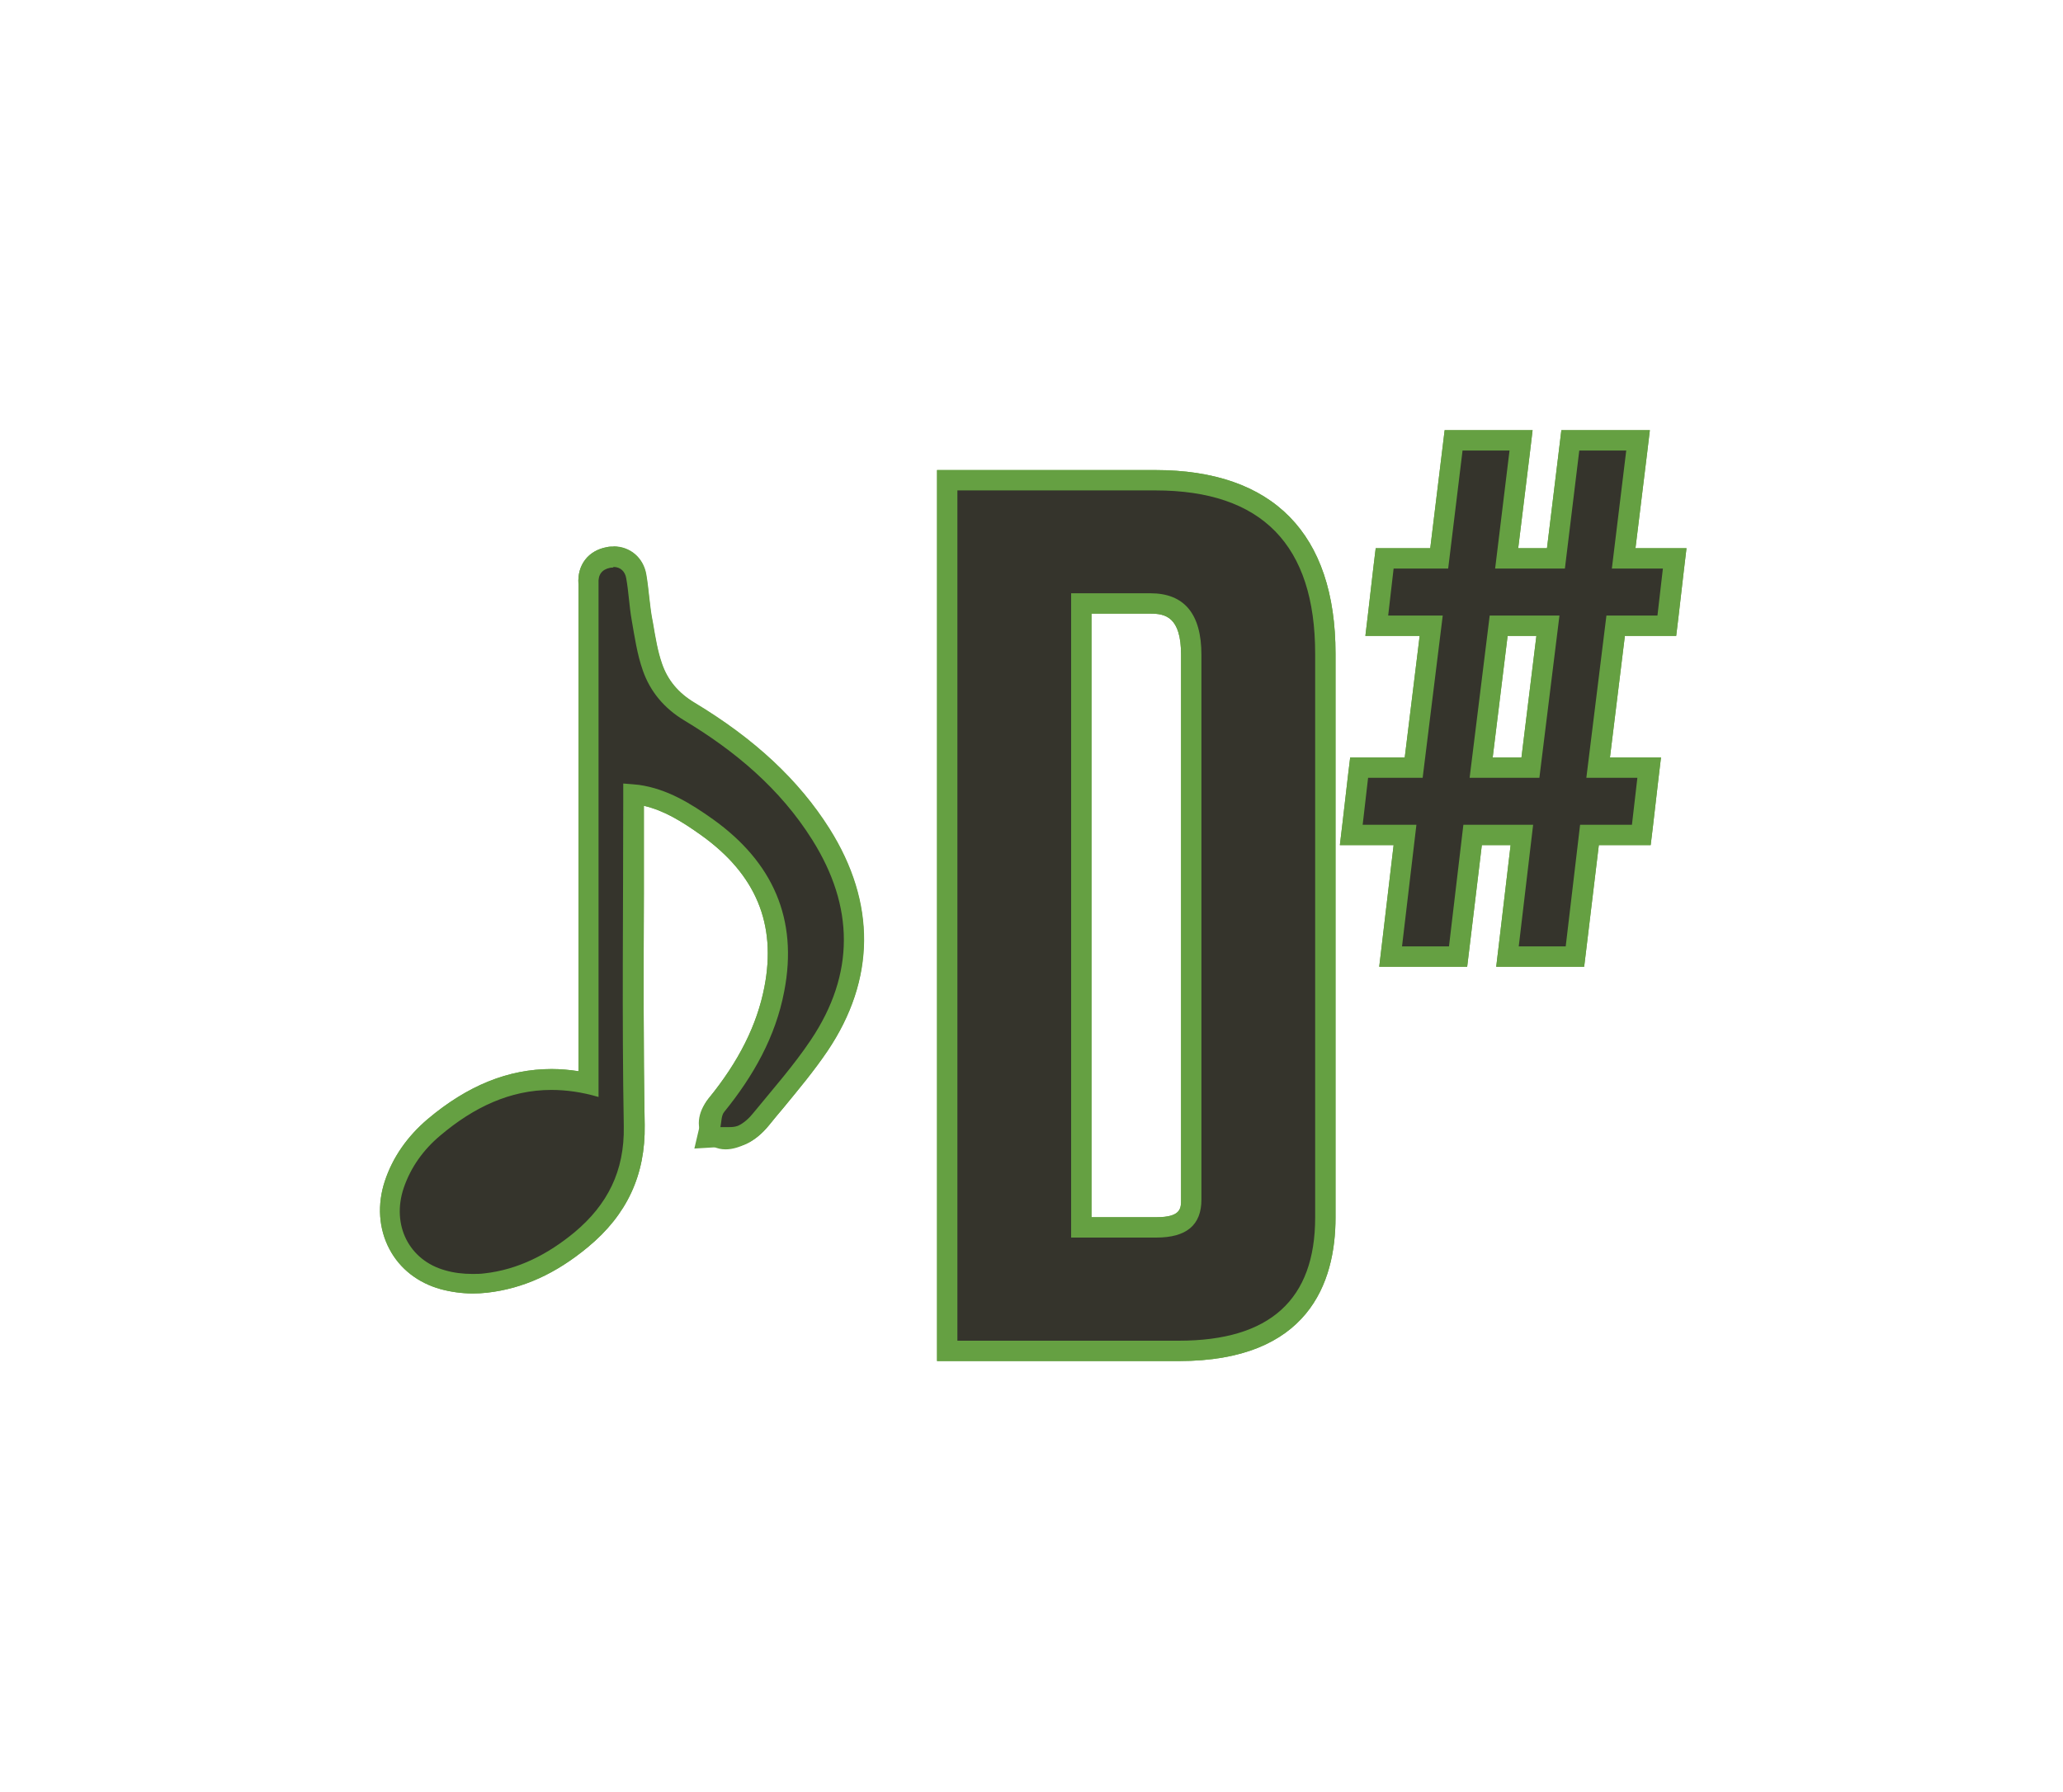
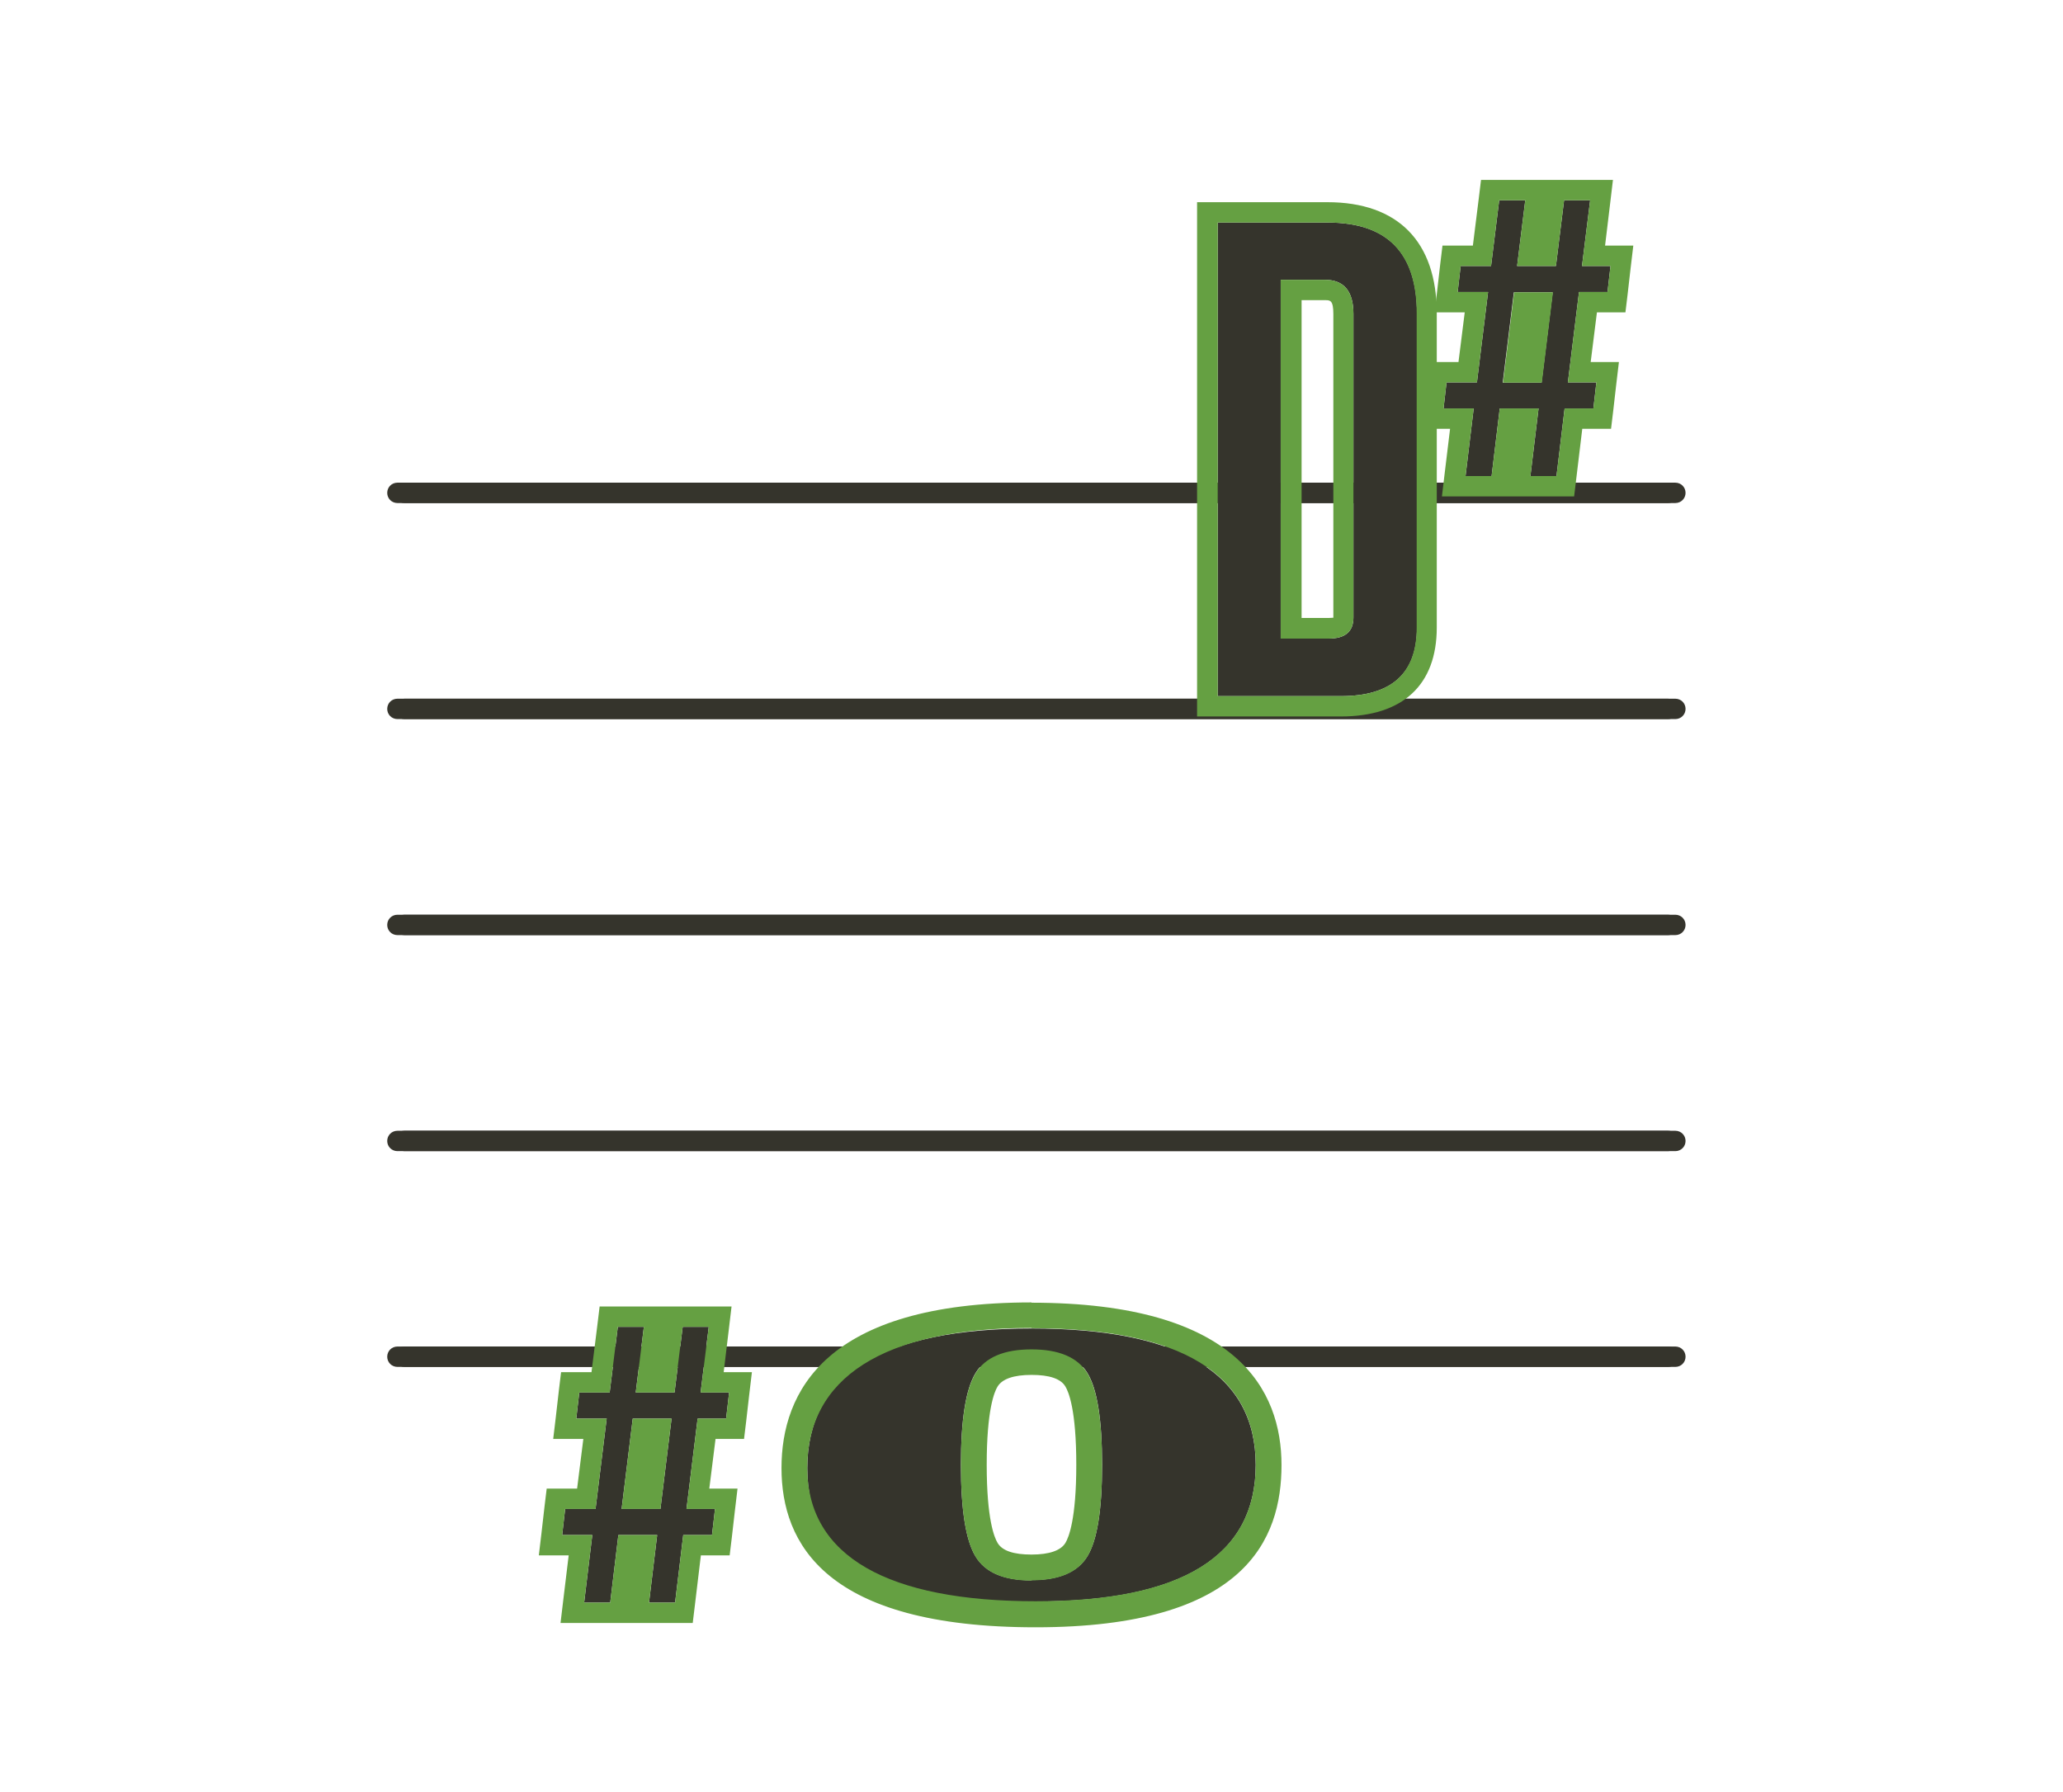
<svg xmlns="http://www.w3.org/2000/svg" id="Layer_1" width="76" height="66" viewBox="0 0 76 66">
-   <path d="M17.41,47.3c-.37,0-.75-.05-1.09-.14-.73-.2-1.32-.66-1.65-1.29-.35-.66-.4-1.45-.14-2.23.27-.81.76-1.52,1.46-2.11,1.41-1.19,2.82-1.77,4.33-1.77.44,0,.9.05,1.36.15v-18.17c0-.08,0-.17,0-.25-.03-.51.25-.87.74-.96.06-.01.12-.02.18-.02.43,0,.76.28.84.73.05.27.08.54.11.82.03.24.05.48.09.71l.05.26c.09.52.18,1.06.35,1.54.24.69.69,1.24,1.36,1.64,2.16,1.3,3.75,2.78,4.84,4.52,1.66,2.64,1.64,5.26-.06,7.79-.49.72-1.05,1.41-1.6,2.06l-.53.65c-.22.27-.46.47-.71.58-.17.08-.39.17-.6.17-.2,0-.37-.08-.49-.21-.26-.31-.1-.74.14-1.04,1.15-1.42,1.85-2.82,2.13-4.27.48-2.48-.33-4.43-2.47-5.97-.88-.63-1.65-1.07-2.56-1.21-.05,0-.1-.01-.15-.02,0,0,0,2.53,0,3.68,0,2.8-.02,5.69.03,8.53.03,1.71-.61,3.08-1.96,4.2-1.12.93-2.27,1.45-3.51,1.59-.16.02-.32.03-.48.03Z" style="fill:#35342c;" />
-   <path d="M22.6,20.89c.26,0,.43.17.47.42.09.5.11,1.02.2,1.53.11.63.2,1.26.41,1.86.27.78.79,1.4,1.52,1.84,1.88,1.13,3.54,2.52,4.72,4.4,1.55,2.46,1.58,4.95-.05,7.38-.63.94-1.39,1.8-2.11,2.68-.15.19-.35.38-.57.48-.12.05-.3.13-.45.13-.08,0-.15-.02-.2-.08-.13-.15.03-.43.14-.56,1.07-1.32,1.89-2.76,2.21-4.44.52-2.68-.43-4.77-2.62-6.34-.83-.59-1.69-1.12-2.73-1.27-.17-.02-.34-.03-.58-.05,0,.26,0,.44,0,.63,0,4-.05,8,.02,12,.03,1.65-.6,2.89-1.82,3.91-.97.8-2.06,1.37-3.32,1.51-.14.02-.29.02-.44.02-.34,0-.68-.04-.99-.13-1.35-.37-1.99-1.68-1.54-3.03.26-.77.73-1.42,1.35-1.94,1.23-1.04,2.57-1.68,4.09-1.68.55,0,1.13.08,1.74.26v-.56c0-5.98,0-11.97,0-17.95,0-.14,0-.28,0-.42-.02-.32.13-.51.43-.57.04,0,.08-.01.11-.01M22.6,20.14c-.08,0-.16,0-.24.02-.68.12-1.1.65-1.05,1.36,0,.07,0,.15,0,.22v.15s0,15.39,0,15.39v2.19c-.33-.05-.66-.08-.99-.08-1.6,0-3.1.61-4.57,1.85-.75.64-1.28,1.4-1.57,2.27-.29.87-.23,1.77.17,2.52.38.72,1.05,1.24,1.88,1.47.37.1.78.16,1.19.16.18,0,.35-.01.53-.03,1.32-.15,2.53-.7,3.71-1.68,1.44-1.19,2.12-2.66,2.09-4.5-.05-2.84-.04-5.74-.03-8.53,0-1.08,0-2.15,0-3.23.73.17,1.38.56,2.12,1.09,2.01,1.44,2.77,3.27,2.32,5.59-.27,1.39-.94,2.74-2.06,4.11-.42.52-.47,1.11-.14,1.52.19.22.46.35.77.35.28,0,.54-.1.76-.2.3-.14.58-.37.84-.69.17-.21.35-.43.53-.64.55-.67,1.12-1.35,1.62-2.09,1.77-2.63,1.79-5.46.07-8.19-1.13-1.79-2.76-3.31-4.97-4.64-.6-.36-.99-.83-1.2-1.44-.16-.46-.24-.95-.33-1.48l-.05-.27c-.04-.23-.06-.46-.09-.69-.03-.27-.06-.56-.11-.85-.11-.62-.6-1.03-1.21-1.03h0Z" style="fill:#65a042;" />
-   <path d="M34.9,49.77V17.69h7.66c4.16,0,6.27,2.15,6.27,6.4v20.77c0,3.21-1.87,4.91-5.39,4.91h-8.54ZM42.6,45.23c1.13,0,1.28-.52,1.28-1.02v-20.07c0-1.68-.8-1.89-1.5-1.89h-2.55v22.99h2.77Z" style="fill:#35342c;" />
-   <path d="M42.56,18.07c3.93,0,5.89,2.01,5.89,6.02v20.77c0,3.03-1.67,4.54-5.02,4.54h-8.16v-31.33h7.29M39.46,45.6h3.14c1.11,0,1.66-.46,1.66-1.4v-20.07c0-1.51-.63-2.27-1.88-2.27h-2.92v23.74M42.56,17.32h-8.04v32.83h8.91c4.77,0,5.77-2.88,5.77-5.29v-20.77c0-4.43-2.3-6.77-6.64-6.77h0ZM40.21,22.61h2.17c.55,0,1.13.12,1.13,1.52v20.07c0,.32,0,.65-.91.65h-2.39v-22.24h0Z" style="fill:#65a042;" />
-   <path d="M55.52,35.24l.53-4.48h-1.81l-.53,4.48h-2.49l.53-4.48h-1.98l.29-2.48h2.01l.65-5.23h-2.01l.29-2.48h2.01l.53-4.35h2.49l-.53,4.35h1.81l.53-4.35h2.49l-.53,4.35h1.88l-.29,2.48h-1.88l-.65,5.23h1.88l-.29,2.48h-1.91l-.53,4.48h-2.49ZM56.38,28.28l.65-5.23h-1.81l-.65,5.23h1.81Z" style="fill:#35342c;" />
-   <path d="M59.91,16.6l-.53,4.35h1.88l-.2,1.73h-1.88l-.74,5.98h1.88l-.2,1.73h-1.91l-.53,4.48h-1.73l.53-4.48h-2.57l-.53,4.48h-1.73l.53-4.48h-1.98l.2-1.73h2.01l.74-5.98h-2.01l.2-1.73h2.01l.53-4.35h1.73l-.53,4.35h2.57l.53-4.35h1.73M57.45,22.68h-2.57l-.74,5.98h2.57l.74-5.98M60.76,15.85h-3.24l-.08.66-.45,3.69h-1.06l.43-3.51.1-.84h-3.24l-.08.66-.45,3.69h-2.01l-.08.66-.2,1.73-.1.84h2l-.55,4.48h-2.01l-.08.66-.2,1.73-.1.84h1.98l-.43,3.64-.1.84h3.24l.08-.66.46-3.82h1.06l-.43,3.64-.1.84h3.24l.08-.66.46-3.82h1.91l.08-.66.2-1.73.1-.84h-1.88l.55-4.48h1.89l.08-.66.2-1.73.1-.84h-1.88l.43-3.51.1-.84h0ZM55.54,23.43h1.06l-.55,4.48h-1.06l.55-4.48h0Z" style="fill:#65a042;" />
-   <path d="M17.41,47.3c-.37,0-.75-.05-1.09-.14-.73-.2-1.32-.66-1.65-1.29-.35-.66-.4-1.45-.14-2.23.27-.81.76-1.52,1.46-2.11,1.41-1.19,2.82-1.77,4.33-1.77.44,0,.9.05,1.36.15v-18.17c0-.08,0-.17,0-.25-.03-.51.25-.87.74-.96.06-.01.12-.02.18-.02.43,0,.76.28.84.73.05.27.08.54.11.82.03.24.05.48.09.71l.05.26c.09.52.18,1.06.35,1.54.24.69.69,1.24,1.36,1.64,2.16,1.3,3.75,2.78,4.84,4.52,1.66,2.64,1.64,5.26-.06,7.79-.49.72-1.05,1.41-1.6,2.06l-.53.65c-.22.27-.46.47-.71.58-.17.08-.34.09-.48.09h-.7s.02-.46.02-.46c.01-.05.02-.1.02-.15.02-.17.05-.39.19-.56,1.15-1.42,1.85-2.82,2.13-4.27.48-2.48-.33-4.43-2.47-5.97-.88-.63-1.65-1.07-2.56-1.21-.05,0-.1-.01-.15-.02,0,0,0,2.53,0,3.68,0,2.8-.02,5.69.03,8.53.03,1.71-.61,3.08-1.96,4.2-1.12.93-2.27,1.45-3.51,1.59-.16.02-.32.03-.48.03Z" style="fill:#35342c;" />
-   <path d="M22.6,20.89c.26,0,.43.17.47.42.09.5.11,1.02.2,1.53.11.63.2,1.26.41,1.86.27.78.79,1.4,1.52,1.84,1.88,1.13,3.54,2.52,4.72,4.4,1.55,2.46,1.58,4.95-.05,7.38-.63.94-1.39,1.8-2.11,2.68-.15.19-.35.38-.57.48-.1.04-.21.05-.33.05-.08,0-.15,0-.23,0-.03,0-.06,0-.09,0,.04-.19.03-.43.14-.56,1.07-1.32,1.89-2.76,2.21-4.44.52-2.68-.43-4.77-2.62-6.34-.83-.59-1.69-1.12-2.73-1.27-.17-.02-.34-.03-.58-.05,0,.26,0,.44,0,.63,0,4-.05,8,.02,12,.03,1.65-.6,2.89-1.82,3.91-.97.8-2.06,1.37-3.32,1.51-.14.02-.29.02-.44.02-.34,0-.68-.04-.99-.13-1.35-.37-1.99-1.68-1.54-3.03.26-.77.73-1.42,1.35-1.94,1.23-1.04,2.57-1.68,4.09-1.68.55,0,1.13.08,1.74.26v-.56c0-5.98,0-11.97,0-17.95,0-.14,0-.28,0-.42-.02-.32.13-.51.43-.57.04,0,.08-.01.11-.01M22.6,20.14c-.08,0-.16,0-.24.02-.68.12-1.1.65-1.05,1.36,0,.07,0,.15,0,.22v.15s0,15.39,0,15.39v2.19c-.33-.05-.66-.08-.99-.08-1.6,0-3.1.61-4.57,1.85-.75.64-1.28,1.4-1.57,2.27-.29.87-.23,1.77.17,2.52.38.72,1.05,1.24,1.88,1.47.37.1.78.16,1.19.16.18,0,.35-.01.53-.03,1.32-.15,2.53-.7,3.71-1.68,1.44-1.19,2.12-2.66,2.09-4.5-.05-2.84-.04-5.74-.03-8.53,0-1.08,0-2.15,0-3.23.73.17,1.38.56,2.12,1.09,2.01,1.44,2.77,3.27,2.32,5.59-.27,1.39-.94,2.74-2.06,4.11-.21.26-.25.55-.27.75,0,.04,0,.08-.02.11l-.23.98,1-.06h.15s.13,0,.13,0c.17,0,.4-.01.64-.12.3-.14.58-.37.84-.69.17-.21.35-.43.53-.64.55-.67,1.12-1.35,1.62-2.09,1.77-2.63,1.79-5.46.07-8.19-1.13-1.79-2.76-3.31-4.97-4.64-.6-.36-.99-.83-1.2-1.44-.16-.46-.24-.95-.33-1.48l-.05-.27c-.04-.23-.06-.46-.09-.69-.03-.27-.06-.56-.11-.85-.11-.62-.6-1.03-1.21-1.03h0Z" style="fill:#65a042;" />
-   <path d="M34.9,49.77V17.69h7.66c4.16,0,6.27,2.15,6.27,6.4v20.77c0,3.21-1.87,4.91-5.39,4.91h-8.54ZM42.6,45.23c1.13,0,1.28-.52,1.28-1.02v-20.07c0-1.68-.8-1.89-1.5-1.89h-2.55v22.99h2.77Z" style="fill:#35342c;" />
-   <path d="M42.56,18.07c3.93,0,5.89,2.01,5.89,6.02v20.77c0,3.03-1.67,4.54-5.02,4.54h-8.16v-31.33h7.29M39.46,45.6h3.14c1.11,0,1.66-.46,1.66-1.4v-20.07c0-1.51-.63-2.27-1.88-2.27h-2.92v23.74M42.56,17.32h-8.04v32.83h8.91c4.77,0,5.77-2.88,5.77-5.29v-20.77c0-4.43-2.3-6.77-6.64-6.77h0ZM40.21,22.61h2.17c.55,0,1.13.12,1.13,1.52v20.07c0,.32,0,.65-.91.65h-2.39v-22.24h0Z" style="fill:#65a042;" />
-   <path d="M55.52,35.24l.53-4.48h-1.81l-.53,4.48h-2.49l.53-4.48h-1.98l.29-2.48h2.01l.65-5.23h-2.01l.29-2.48h2.01l.53-4.35h2.49l-.53,4.35h1.81l.53-4.35h2.49l-.53,4.35h1.88l-.29,2.48h-1.88l-.65,5.23h1.88l-.29,2.48h-1.91l-.53,4.48h-2.49ZM56.38,28.28l.65-5.23h-1.81l-.65,5.23h1.81Z" style="fill:#35342c;" />
-   <path d="M59.91,16.6l-.53,4.35h1.88l-.2,1.73h-1.88l-.74,5.98h1.88l-.2,1.73h-1.91l-.53,4.48h-1.73l.53-4.48h-2.57l-.53,4.48h-1.73l.53-4.48h-1.98l.2-1.73h2.01l.74-5.98h-2.01l.2-1.73h2.01l.53-4.35h1.73l-.53,4.35h2.57l.53-4.35h1.73M57.45,22.68h-2.57l-.74,5.98h2.57l.74-5.98M60.76,15.85h-3.24l-.08.66-.45,3.69h-1.06l.43-3.51.1-.84h-3.24l-.08.66-.45,3.69h-2.01l-.08.66-.2,1.73-.1.84h2l-.55,4.48h-2.01l-.08.66-.2,1.73-.1.84h1.98l-.43,3.64-.1.84h3.24l.08-.66.46-3.82h1.06l-.43,3.64-.1.84h3.24l.08-.66.46-3.82h1.91l.08-.66.2-1.73.1-.84h-1.88l.55-4.48h1.89l.08-.66.2-1.73.1-.84h-1.88l.43-3.51.1-.84h0ZM55.54,23.43h1.06l-.55,4.48h-1.06l.55-4.48h0Z" style="fill:#65a042;" />
+   <path d="M61.45,18.41H14.9c-.14,0-.25-.11-.25-.25s.11-.25.25-.25h46.55c.14,0,.25.11.25.25s-.11.25-.25.25Z" style="fill:#35342c; stroke:#35342c; stroke-miterlimit:10; stroke-width:.25px;" />
+   <path d="M61.45,50.24H14.9c-.14,0-.25-.11-.25-.25s.11-.25.25-.25h46.55c.14,0,.25.11.25.25s-.11.25-.25.25Z" style="fill:#35342c; stroke:#35342c; stroke-miterlimit:10; stroke-width:.25px;" />
+   <path d="M61.45,42.29H14.9c-.14,0-.25-.11-.25-.25s.11-.25.25-.25h46.55c.14,0,.25.11.25.25s-.11.25-.25.25Z" style="fill:#35342c; stroke:#35342c; stroke-miterlimit:10; stroke-width:.25px;" />
+   <path d="M61.45,34.33H14.9c-.14,0-.25-.11-.25-.25s.11-.25.25-.25h46.55c.14,0,.25.11.25.25s-.11.25-.25.25Z" style="fill:#35342c; stroke:#35342c; stroke-miterlimit:10; stroke-width:.25px;" />
+   <path d="M61.45,26.37H14.9c-.14,0-.25-.11-.25-.25s.11-.25.25-.25h46.55c.14,0,.25.11.25.25s-.11.25-.25.25Z" style="fill:#35342c; stroke:#35342c; stroke-miterlimit:10; stroke-width:.25px;" />
+   <path d="M61.72,18.41H14.64c-.14,0-.25-.11-.25-.25s.11-.25.25-.25h47.08c.14,0,.25.11.25.25s-.11.25-.25.25Z" style="fill:#35342c; stroke:#35342c; stroke-miterlimit:10; stroke-width:.25px;" />
+   <path d="M61.72,50.24H14.64c-.14,0-.25-.11-.25-.25s.11-.25.25-.25h47.08c.14,0,.25.11.25.25s-.11.25-.25.25Z" style="fill:#35342c; stroke:#35342c; stroke-miterlimit:10; stroke-width:.25px;" />
+   <path d="M61.72,42.29H14.64c-.14,0-.25-.11-.25-.25s.11-.25.25-.25h47.08c.14,0,.25.11.25.25s-.11.25-.25.25Z" style="fill:#35342c; stroke:#35342c; stroke-miterlimit:10; stroke-width:.25px;" />
+   <path d="M61.72,34.33H14.64c-.14,0-.25-.11-.25-.25s.11-.25.25-.25h47.08c.14,0,.25.11.25.25s-.11.25-.25.25Z" style="fill:#35342c; stroke:#35342c; stroke-miterlimit:10; stroke-width:.25px;" />
+   <path d="M61.72,26.37H14.64c-.14,0-.25-.11-.25-.25s.11-.25.25-.25h47.08c.14,0,.25.11.25.25s-.11.25-.25.25Z" style="fill:#35342c; stroke:#35342c; stroke-miterlimit:10; stroke-width:.25px;" />
+   <path d="M38.15,59.01c5.41,0,8.11-1.68,8.11-5.03s-2.75-5.03-8.26-5.03-8.26,1.72-8.26,5.15,2.8,4.92,8.41,4.92ZM38,58.23c-1.02,0-1.7-.29-2.06-.88s-.54-1.71-.54-3.38.18-2.79.54-3.38,1.05-.88,2.06-.88,1.7.29,2.06.88.54,1.71.54,3.38-.18,2.78-.54,3.37-1.05.88-2.06.88Z" style="fill:#35342c;" />
+   <path d="M38,48.94c5.51,0,8.26,1.68,8.26,5.03s-2.7,5.03-8.11,5.03-8.41-1.64-8.41-4.92,2.75-5.15,8.26-5.15M38,58.23c1.02,0,1.7-.29,2.06-.88.36-.59.54-1.71.54-3.37s-.18-2.79-.54-3.38c-.36-.59-1.05-.88-2.06-.88s-1.7.29-2.06.88c-.36.59-.54,1.71-.54,3.38s.18,2.79.54,3.38c.36.59,1.05.88,2.06.88M38,47.99c-7.61,0-9.21,3.32-9.21,6.1s1.62,5.87,9.36,5.87,9.06-3.25,9.06-5.98-1.6-5.98-9.21-5.98h0ZM38,57.28c-.66,0-1.08-.14-1.25-.43-.12-.2-.4-.87-.4-2.88s.28-2.69.4-2.88c.17-.28.59-.43,1.25-.43s1.08.14,1.25.43c.12.2.4.87.4,2.88s-.28,2.68-.4,2.88c-.17.28-.59.43-1.25.43h0Z" style="fill:#65a042;" />
+   <path d="M44.86,25.65V8.2h4.06c2.19,0,3.28,1.12,3.28,3.35v11.57c0,1.69-.93,2.53-2.8,2.53h-4.54ZM47.19,23.53h1.75c.62,0,.92-.26.92-.78v-11.18c0-.84-.35-1.26-1.05-1.26h-1.63v13.22Z" style="fill:#35342c;" />
+   <path d="M48.91,8.2c2.19,0,3.28,1.12,3.28,3.35v11.57c0,1.69-.93,2.53-2.79,2.53h-4.54V8.2h4.06M47.19,23.53h1.75c.62,0,.92-.26.92-.78v-11.18c0-.84-.35-1.26-1.05-1.26h-1.63v13.22M48.91,7.45h-4.81v18.95h5.29c2.29,0,3.54-1.16,3.54-3.28v-11.57c0-2.65-1.43-4.1-4.03-4.1h0ZM47.94,11.06h.88c.18,0,.3,0,.3.51v11.18s0,0,0,.01c-.04,0-.09.01-.17.01h-1v-11.72h0Z" style="fill:#65a042;" />
+   <path d="M57.62,7.38h.96l-.3,2.42h1.05l-.11.96h-1.05l-.41,3.33h1.05l-.11.96h-1.06l-.3,2.49h-.96l.3-2.49h-1.43l-.3,2.49h-.96l.3-2.49h-1.11l.11-.96h1.12l.41-3.33h-1.12l.11-.96h1.12l.3-2.42h.96l-.3,2.42h1.43l.3-2.42ZM55.36,14.1h1.43l.41-3.33h-1.43l-.41,3.33Z" style="fill:#35342c;" />
+   <path d="M58.58,7.38l-.3,2.42h1.05l-.11.96h-1.05l-.41,3.33h1.05l-.11.96h-1.06l-.3,2.49h-.96l.3-2.49h-1.43l-.3,2.49h-.96l.3-2.49h-1.11l.11-.96h1.12l.41-3.33h-1.12l.11-.96h1.12l.3-2.42h.96l-.3,2.42h1.43l.3-2.42h.96M57.21,10.77h-1.43l-.41,3.33h1.43l.41-3.33M59.43,6.63h-4.87l-.08.66-.22,1.76h-1.12l-.08.66-.11.96-.1.84h1.11l-.23,1.83h-1.12l-.08.66-.11.96-.1.84h1.1l-.2,1.65-.1.84h4.87l.08-.66.22-1.83h1.06l.08-.66.11-.96.1-.84h-1.04l.23-1.83h1.05l.08-.66.11-.96.1-.84h-1.04l.19-1.58.1-.84h0Z" style="fill:#65a042;" />
+   <path d="M25.15,48.89h.96l-.3,2.42h1.05l-.11.96h-1.05l-.41,3.33h1.05l-.11.96h-1.06l-.3,2.49h-.96l.3-2.49h-1.43l-.3,2.49h-.96l.3-2.49h-1.11l.11-.96h1.12l.41-3.33h-1.12l.11-.96h1.12l.3-2.42h.96l-.3,2.42h1.43l.3-2.42ZM22.9,55.6h1.43l.41-3.33h-1.43l-.41,3.33Z" style="fill:#35342c;" />
+   <path d="M26.11,48.89l-.3,2.42h1.05l-.11.96h-1.05l-.41,3.33h1.05l-.11.96h-1.06l-.3,2.49h-.96l.3-2.49h-1.43l-.3,2.49h-.96l.3-2.49h-1.11l.11-.96h1.12l.41-3.33h-1.12l.11-.96h1.12l.3-2.42h.96l-.3,2.42h1.43l.3-2.42h.96M24.74,52.27h-1.43l-.41,3.33h1.43l.41-3.33M26.96,48.14h-4.87l-.08.66-.22,1.76h-1.12l-.08.66-.11.96-.1.84h1.11l-.23,1.83h-1.12l-.08.66-.11.96-.1.84h1.1l-.2,1.65-.1.84h4.87l.08-.66.22-1.83h1.06l.08-.66.11-.96.1-.84h-1.04l.23-1.83h1.05l.08-.66.11-.96.1-.84h-1.04l.19-1.58.1-.84h0Z" style="fill:#65a042;" />
</svg>
